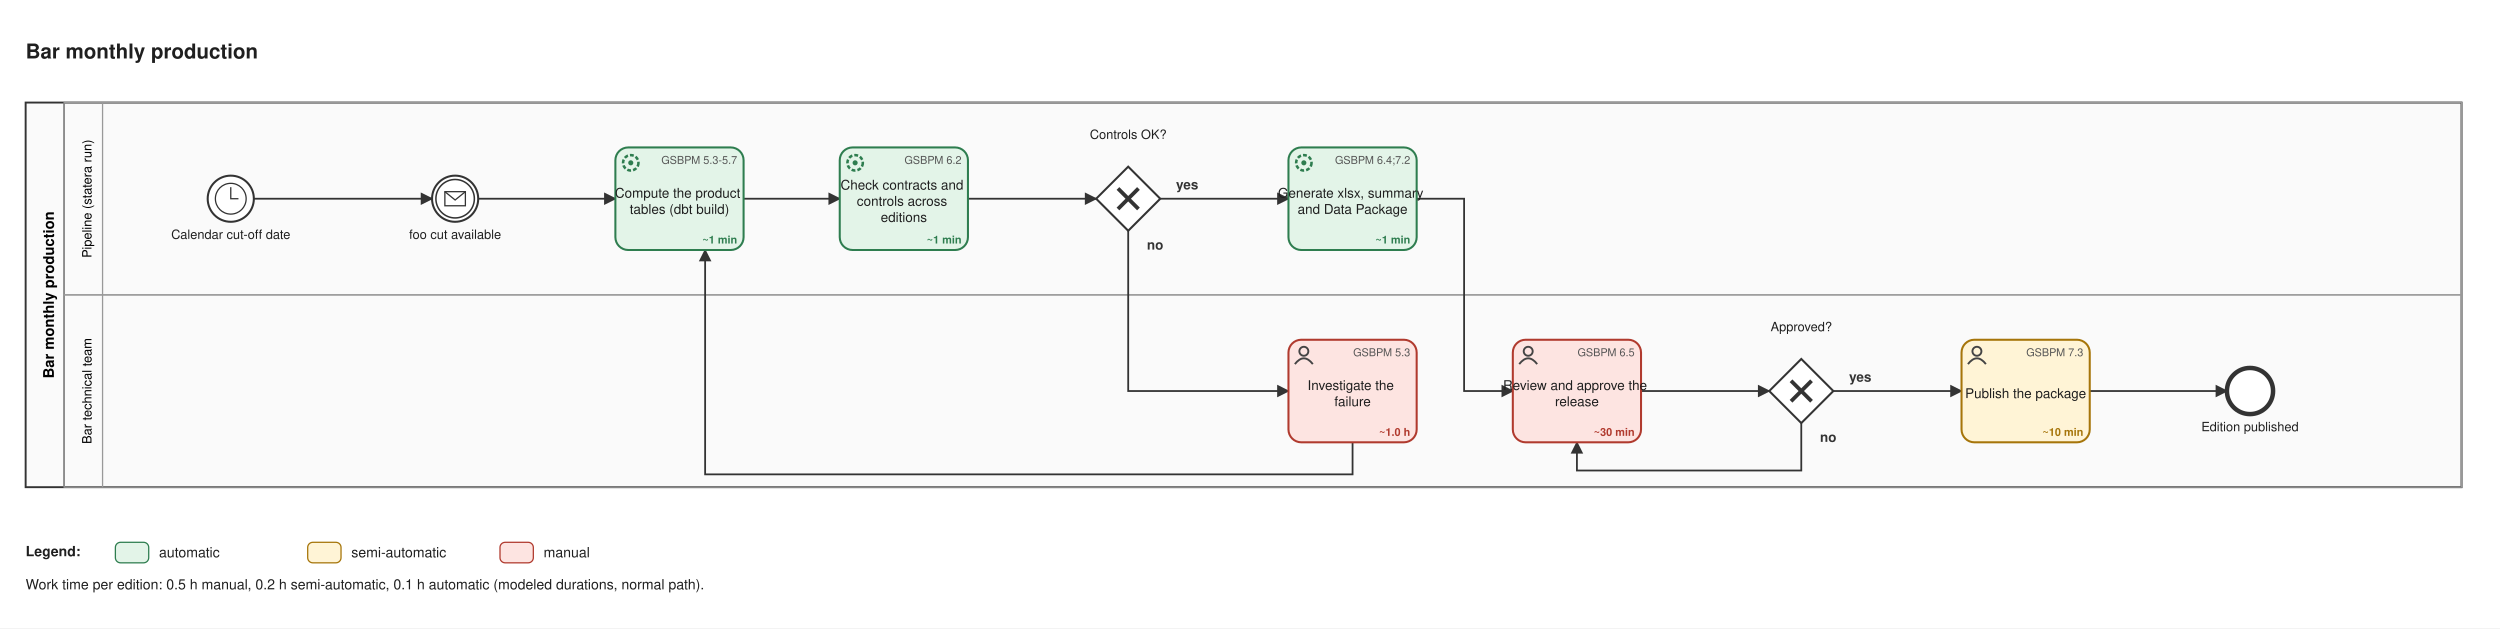
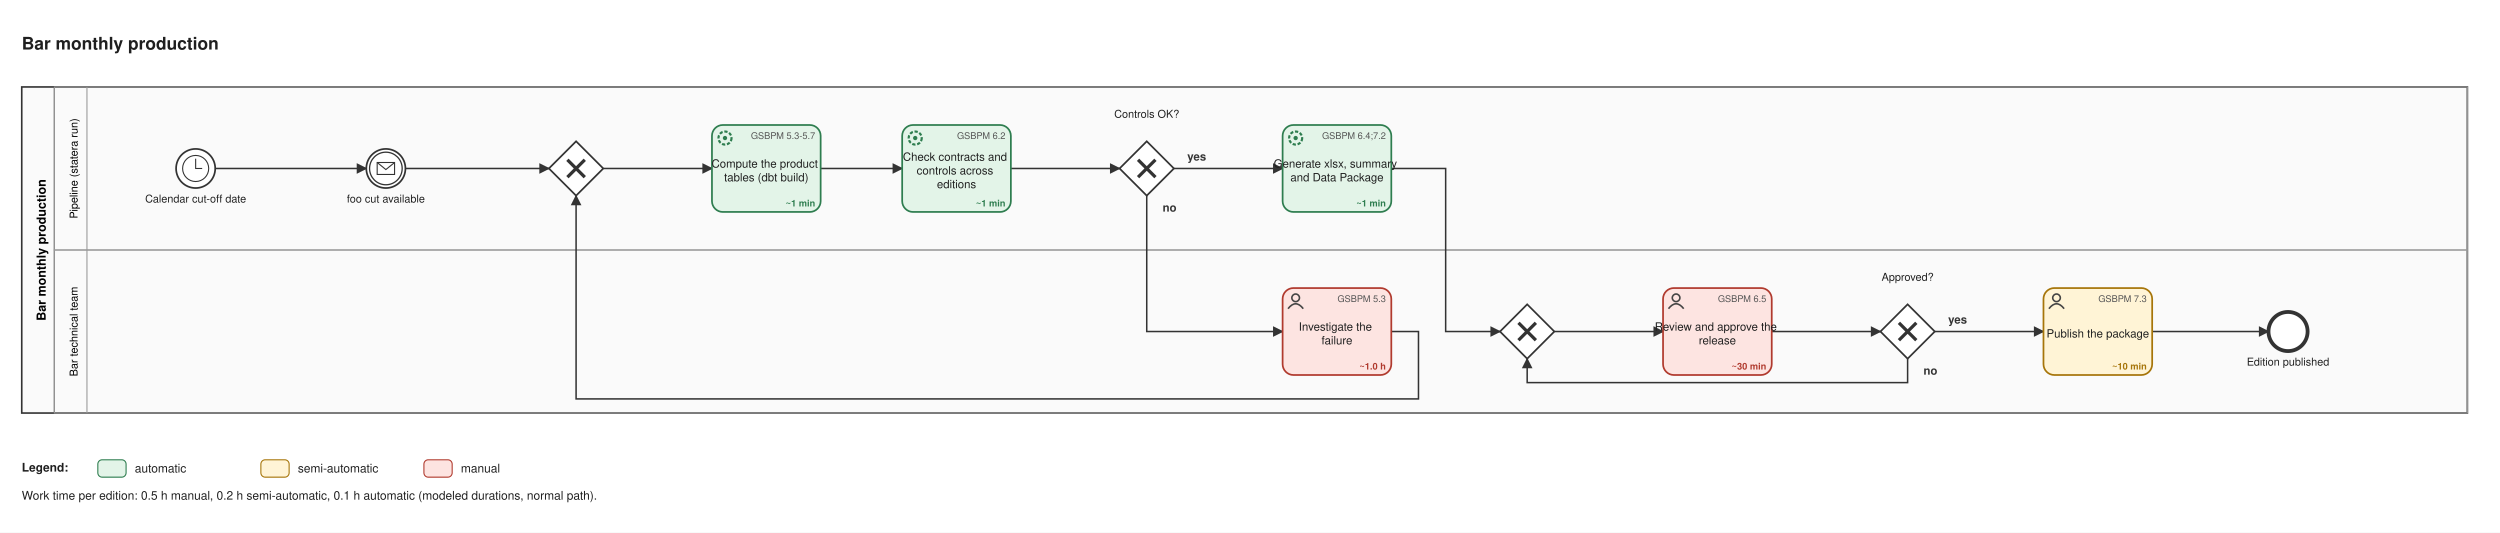
- <svg xmlns="http://www.w3.org/2000/svg" viewBox="0 0 1950 490" width="1950" height="490" role="img" aria-label="Bar monthly production">
+ <svg xmlns="http://www.w3.org/2000/svg" viewBox="0 0 2300 490" width="2300" height="490" role="img" aria-label="Bar monthly production">
  <defs>
    <marker id="arrow" viewBox="0 0 10 10" refX="9" refY="5" markerWidth="7" markerHeight="7" orient="auto-start-reverse">
      <path d="M0,0 L10,5 L0,10 z" fill="#333" />
    </marker>
    <marker id="arrow-data" viewBox="0 0 10 10" refX="9" refY="5" markerWidth="7" markerHeight="7" orient="auto-start-reverse">
      <path d="M0,0 L10,5 L0,10" fill="none" stroke="#666" />
    </marker>
  </defs>
  <rect width="100%" height="100%" fill="#FFFFFF" />
  <text font-family="Helvetica, Arial, sans-serif" font-size="16" font-weight="bold" fill="#1F1F1F" text-anchor="start" dominant-baseline="middle">
    <tspan x="20.0" y="40.0">Bar monthly production</tspan>
  </text>
-   <rect x="20.0" y="80.0" width="1900.0" height="300.0" fill="#FAFAFA" stroke="#333" stroke-width="1.5" />
+   <rect x="20.0" y="80.0" width="2250.0" height="300.0" fill="#FAFAFA" stroke="#333" stroke-width="1.5" />
  <line x1="50.0" y1="80.0" x2="50.0" y2="380.0" stroke="#333" />
  <text transform="translate(38.0,230.0) rotate(-90)" text-anchor="middle" dominant-baseline="middle" font-weight="bold" font-family="Helvetica, Arial, sans-serif" font-size="11.5">Bar monthly production</text>
-   <rect x="50.0" y="80.0" width="1870.0" height="150.0" fill="none" stroke="#999" />
+   <rect x="50.0" y="80.0" width="2220.0" height="150.0" fill="none" stroke="#999" />
  <line x1="80.0" y1="80.0" x2="80.0" y2="230.0" stroke="#999" />
  <text transform="translate(68.0,155.0) rotate(-90)" text-anchor="middle" dominant-baseline="middle" font-weight="normal" font-family="Helvetica, Arial, sans-serif" font-size="10">Pipeline (statera run)</text>
-   <rect x="50.0" y="230.0" width="1870.0" height="150.0" fill="none" stroke="#999" />
+   <rect x="50.0" y="230.0" width="2220.0" height="150.0" fill="none" stroke="#999" />
  <line x1="80.0" y1="230.0" x2="80.0" y2="380.0" stroke="#999" />
  <text transform="translate(68.0,305.0) rotate(-90)" text-anchor="middle" dominant-baseline="middle" font-weight="normal" font-family="Helvetica, Arial, sans-serif" font-size="10">Bar technical team</text>
  <path d="M198.0,155.0 L337.0,155.0" fill="none" stroke-width="1.4" stroke="#333" marker-end="url(#arrow)" />
-   <path d="M373.0,155.0 L480.0,155.0" fill="none" stroke-width="1.4" stroke="#333" marker-end="url(#arrow)" />
-   <path d="M580.0,155.0 L655.0,155.0" fill="none" stroke-width="1.4" stroke="#333" marker-end="url(#arrow)" />
-   <path d="M755.0,155.0 L855.0,155.0" fill="none" stroke-width="1.4" stroke="#333" marker-end="url(#arrow)" />
-   <path d="M905.0,155.0 L1005.0,155.0" fill="none" stroke-width="1.4" stroke="#333" marker-end="url(#arrow)" />
+   <path d="M373.0,155.0 L505.0,155.0" fill="none" stroke-width="1.4" stroke="#333" marker-end="url(#arrow)" />
+   <path d="M755.0,155.0 L830.0,155.0" fill="none" stroke-width="1.4" stroke="#333" marker-end="url(#arrow)" />
+   <path d="M930.0,155.0 L1030.0,155.0" fill="none" stroke-width="1.4" stroke="#333" marker-end="url(#arrow)" />
+   <path d="M1080.0,155.0 L1180.0,155.0" fill="none" stroke-width="1.4" stroke="#333" marker-end="url(#arrow)" />
  <text font-family="Helvetica, Arial, sans-serif" font-size="10.5" font-weight="bold" fill="#333" text-anchor="middle" dominant-baseline="middle">
-     <tspan x="926.0" y="144.0">yes</tspan>
+     <tspan x="1101.0" y="144.0">yes</tspan>
  </text>
-   <path d="M880.0,180.0 L880.0,305.0 L1005.0,305.0" fill="none" stroke-width="1.4" stroke="#333" marker-end="url(#arrow)" />
+   <path d="M1055.0,180.0 L1055.0,305.0 L1180.0,305.0" fill="none" stroke-width="1.4" stroke="#333" marker-end="url(#arrow)" />
  <text font-family="Helvetica, Arial, sans-serif" font-size="10.5" font-weight="bold" fill="#333" text-anchor="middle" dominant-baseline="middle">
-     <tspan x="901.0" y="191.0">no</tspan>
+     <tspan x="1076.0" y="191.0">no</tspan>
  </text>
-   <path d="M1055.0,345.0 L1055.0,370.0 L550.0,370.0 L550.0,195.0" fill="none" stroke-width="1.4" stroke="#333" marker-end="url(#arrow)" />
-   <path d="M1105.0,155.0 L1142.0,155.0 L1142.0,305.0 L1180.0,305.0" fill="none" stroke-width="1.4" stroke="#333" marker-end="url(#arrow)" />
-   <path d="M1280.0,305.0 L1380.0,305.0" fill="none" stroke-width="1.4" stroke="#333" marker-end="url(#arrow)" />
+   <path d="M1280.0,305.0 L1305.0,305.0 L1305.0,367.0 L530.0,367.0 L530.0,180.0" fill="none" stroke-width="1.4" stroke="#333" marker-end="url(#arrow)" />
+   <path d="M1280.0,155.0 L1330.0,155.0 L1330.0,305.0 L1380.0,305.0" fill="none" stroke-width="1.4" stroke="#333" marker-end="url(#arrow)" />
+   <path d="M1630.0,305.0 L1730.0,305.0" fill="none" stroke-width="1.4" stroke="#333" marker-end="url(#arrow)" />
+   <path d="M1780.0,305.0 L1880.0,305.0" fill="none" stroke-width="1.4" stroke="#333" marker-end="url(#arrow)" />
+   <text font-family="Helvetica, Arial, sans-serif" font-size="10.5" font-weight="bold" fill="#333" text-anchor="middle" dominant-baseline="middle">
+     <tspan x="1801.0" y="294.0">yes</tspan>
+   </text>
+   <path d="M1755.0,330.0 L1755.0,352.0 L1405.0,352.0 L1405.0,330.0" fill="none" stroke-width="1.4" stroke="#333" marker-end="url(#arrow)" />
+   <text font-family="Helvetica, Arial, sans-serif" font-size="10.5" font-weight="bold" fill="#333" text-anchor="middle" dominant-baseline="middle">
+     <tspan x="1776.0" y="341.0">no</tspan>
+   </text>
+   <path d="M1980.0,305.0 L2087.0,305.0" fill="none" stroke-width="1.4" stroke="#333" marker-end="url(#arrow)" />
+   <path d="M555.0,155.0 L655.0,155.0" fill="none" stroke-width="1.4" stroke="#333" marker-end="url(#arrow)" />
  <path d="M1430.0,305.0 L1530.0,305.0" fill="none" stroke-width="1.4" stroke="#333" marker-end="url(#arrow)" />
-   <text font-family="Helvetica, Arial, sans-serif" font-size="10.5" font-weight="bold" fill="#333" text-anchor="middle" dominant-baseline="middle">
-     <tspan x="1451.0" y="294.0">yes</tspan>
-   </text>
-   <path d="M1405.0,330.0 L1405.0,367.0 L1230.0,367.0 L1230.0,345.0" fill="none" stroke-width="1.4" stroke="#333" marker-end="url(#arrow)" />
-   <text font-family="Helvetica, Arial, sans-serif" font-size="10.5" font-weight="bold" fill="#333" text-anchor="middle" dominant-baseline="middle">
-     <tspan x="1426.0" y="341.0">no</tspan>
-   </text>
-   <path d="M1630.0,305.0 L1737.0,305.0" fill="none" stroke-width="1.4" stroke="#333" marker-end="url(#arrow)" />
  <circle cx="180.0" cy="155.0" r="18.0" fill="#FFF" stroke="#333" stroke-width="1.6" />
  <circle cx="180.0" cy="155.0" r="12.0" fill="none" stroke="#333" />
  <path d="M180.0,146.0 L180.0,155.0 L186.0,155.0" stroke="#333" fill="none" />
  <text font-family="Helvetica, Arial, sans-serif" font-size="10" font-weight="normal" fill="#1F1F1F" text-anchor="middle" dominant-baseline="middle">
    <tspan x="180.0" y="183.0">Calendar cut-off date</tspan>
  </text>
  <circle cx="355.0" cy="155.0" r="18.0" fill="#FFF" stroke="#333" stroke-width="1.6" />
  <circle cx="355.0" cy="155.0" r="15.0" fill="none" stroke="#333" stroke-width="1.2" />
  <rect x="347.0" y="149.5" width="16" height="11" fill="none" stroke="#333" />
  <path d="M347.0,149.5 L355.0,156.0 L363.0,149.5" fill="none" stroke="#333" />
  <text font-family="Helvetica, Arial, sans-serif" font-size="10" font-weight="normal" fill="#1F1F1F" text-anchor="middle" dominant-baseline="middle">
    <tspan x="355.0" y="183.0">foo cut available</tspan>
  </text>
-   <rect x="480.0" y="115.0" width="100.0" height="80.0" rx="10" fill="#E3F4E8" stroke="#2E7D4F" stroke-width="1.6" />
-   <circle cx="492.0" cy="127.0" r="6" fill="none" stroke="#2E7D4F" stroke-width="2" stroke-dasharray="3 1.6" />
-   <circle cx="492.0" cy="127.0" r="2" fill="#2E7D4F" />
-   <text font-family="Helvetica, Arial, sans-serif" font-size="10.5" font-weight="normal" fill="#1F1F1F" text-anchor="middle" dominant-baseline="middle">
-     <tspan x="530.0" y="150.7">Compute the product</tspan>
-     <tspan x="530.0" y="163.3">tables (dbt build)</tspan>
-   </text>
-   <text font-family="Helvetica, Arial, sans-serif" font-size="8.5" font-weight="normal" fill="#555" text-anchor="end" dominant-baseline="middle">
-     <tspan x="575.0" y="125.0">GSBPM 5.3-5.7</tspan>
-   </text>
-   <text font-family="Helvetica, Arial, sans-serif" font-size="8.5" font-weight="bold" fill="#2E7D4F" text-anchor="end" dominant-baseline="middle">
-     <tspan x="575.0" y="187.0">~1 min</tspan>
-   </text>
+   <polygon points="530.0,130.0 555.0,155.0 530.0,180.0 505.0,155.0" fill="#FFF" stroke="#333" stroke-width="1.6" />
+   <path d="M522.0,147.0 L538.0,163.0 M538.0,147.0 L522.0,163.0" stroke="#333" stroke-width="3" />
  <rect x="655.0" y="115.0" width="100.0" height="80.0" rx="10" fill="#E3F4E8" stroke="#2E7D4F" stroke-width="1.6" />
  <circle cx="667.0" cy="127.0" r="6" fill="none" stroke="#2E7D4F" stroke-width="2" stroke-dasharray="3 1.6" />
  <circle cx="667.0" cy="127.0" r="2" fill="#2E7D4F" />
  <text font-family="Helvetica, Arial, sans-serif" font-size="10.5" font-weight="normal" fill="#1F1F1F" text-anchor="middle" dominant-baseline="middle">
-     <tspan x="705.0" y="144.4">Check contracts and</tspan>
-     <tspan x="705.0" y="157.0">controls across</tspan>
-     <tspan x="705.0" y="169.6">editions</tspan>
+     <tspan x="705.0" y="150.7">Compute the product</tspan>
+     <tspan x="705.0" y="163.3">tables (dbt build)</tspan>
  </text>
  <text font-family="Helvetica, Arial, sans-serif" font-size="8.5" font-weight="normal" fill="#555" text-anchor="end" dominant-baseline="middle">
-     <tspan x="750.0" y="125.0">GSBPM 6.2</tspan>
+     <tspan x="750.0" y="125.0">GSBPM 5.3-5.7</tspan>
  </text>
  <text font-family="Helvetica, Arial, sans-serif" font-size="8.5" font-weight="bold" fill="#2E7D4F" text-anchor="end" dominant-baseline="middle">
    <tspan x="750.0" y="187.0">~1 min</tspan>
  </text>
-   <polygon points="880.0,130.0 905.0,155.0 880.0,180.0 855.0,155.0" fill="#FFF" stroke="#333" stroke-width="1.6" />
-   <path d="M872.0,147.0 L888.0,163.0 M888.0,147.0 L872.0,163.0" stroke="#333" stroke-width="3" />
-   <text font-family="Helvetica, Arial, sans-serif" font-size="10" font-weight="normal" fill="#1F1F1F" text-anchor="middle" dominant-baseline="middle">
-     <tspan x="880.0" y="105.0">Controls OK?</tspan>
-   </text>
-   <rect x="1005.0" y="115.0" width="100.0" height="80.0" rx="10" fill="#E3F4E8" stroke="#2E7D4F" stroke-width="1.6" />
-   <circle cx="1017.0" cy="127.0" r="6" fill="none" stroke="#2E7D4F" stroke-width="2" stroke-dasharray="3 1.6" />
-   <circle cx="1017.0" cy="127.0" r="2" fill="#2E7D4F" />
+   <rect x="830.0" y="115.0" width="100.0" height="80.0" rx="10" fill="#E3F4E8" stroke="#2E7D4F" stroke-width="1.6" />
+   <circle cx="842.0" cy="127.0" r="6" fill="none" stroke="#2E7D4F" stroke-width="2" stroke-dasharray="3 1.6" />
+   <circle cx="842.0" cy="127.0" r="2" fill="#2E7D4F" />
  <text font-family="Helvetica, Arial, sans-serif" font-size="10.5" font-weight="normal" fill="#1F1F1F" text-anchor="middle" dominant-baseline="middle">
-     <tspan x="1055.0" y="150.7">Generate xlsx, summary</tspan>
-     <tspan x="1055.0" y="163.3">and Data Package</tspan>
+     <tspan x="880.0" y="144.4">Check contracts and</tspan>
+     <tspan x="880.0" y="157.0">controls across</tspan>
+     <tspan x="880.0" y="169.6">editions</tspan>
  </text>
  <text font-family="Helvetica, Arial, sans-serif" font-size="8.5" font-weight="normal" fill="#555" text-anchor="end" dominant-baseline="middle">
-     <tspan x="1100.0" y="125.0">GSBPM 6.4;7.2</tspan>
+     <tspan x="925.0" y="125.0">GSBPM 6.2</tspan>
  </text>
  <text font-family="Helvetica, Arial, sans-serif" font-size="8.5" font-weight="bold" fill="#2E7D4F" text-anchor="end" dominant-baseline="middle">
-     <tspan x="1100.0" y="187.0">~1 min</tspan>
+     <tspan x="925.0" y="187.0">~1 min</tspan>
  </text>
-   <rect x="1005.0" y="265.0" width="100.0" height="80.0" rx="10" fill="#FDE4E1" stroke="#B03A2E" stroke-width="1.6" />
-   <circle cx="1017.0" cy="274.0" r="3.5" fill="none" stroke="#444" stroke-width="1.5" />
-   <path d="M1010.0,284.0 q7,-9 14,0" fill="none" stroke="#444" stroke-width="1.5" />
+   <polygon points="1055.0,130.0 1080.0,155.0 1055.0,180.0 1030.0,155.0" fill="#FFF" stroke="#333" stroke-width="1.6" />
+   <path d="M1047.0,147.0 L1063.0,163.0 M1063.0,147.0 L1047.0,163.0" stroke="#333" stroke-width="3" />
+   <text font-family="Helvetica, Arial, sans-serif" font-size="10" font-weight="normal" fill="#1F1F1F" text-anchor="middle" dominant-baseline="middle">
+     <tspan x="1055.0" y="105.0">Controls OK?</tspan>
+   </text>
+   <rect x="1180.0" y="115.0" width="100.0" height="80.0" rx="10" fill="#E3F4E8" stroke="#2E7D4F" stroke-width="1.6" />
+   <circle cx="1192.0" cy="127.0" r="6" fill="none" stroke="#2E7D4F" stroke-width="2" stroke-dasharray="3 1.6" />
+   <circle cx="1192.0" cy="127.0" r="2" fill="#2E7D4F" />
  <text font-family="Helvetica, Arial, sans-serif" font-size="10.5" font-weight="normal" fill="#1F1F1F" text-anchor="middle" dominant-baseline="middle">
-     <tspan x="1055.0" y="300.7">Investigate the</tspan>
-     <tspan x="1055.0" y="313.3">failure</tspan>
+     <tspan x="1230.0" y="150.7">Generate xlsx, summary</tspan>
+     <tspan x="1230.0" y="163.3">and Data Package</tspan>
  </text>
  <text font-family="Helvetica, Arial, sans-serif" font-size="8.5" font-weight="normal" fill="#555" text-anchor="end" dominant-baseline="middle">
-     <tspan x="1100.0" y="275.0">GSBPM 5.3</tspan>
+     <tspan x="1275.0" y="125.0">GSBPM 6.4;7.2</tspan>
  </text>
-   <text font-family="Helvetica, Arial, sans-serif" font-size="8.5" font-weight="bold" fill="#B03A2E" text-anchor="end" dominant-baseline="middle">
-     <tspan x="1100.0" y="337.0">~1.0 h</tspan>
+   <text font-family="Helvetica, Arial, sans-serif" font-size="8.5" font-weight="bold" fill="#2E7D4F" text-anchor="end" dominant-baseline="middle">
+     <tspan x="1275.0" y="187.0">~1 min</tspan>
  </text>
  <rect x="1180.0" y="265.0" width="100.0" height="80.0" rx="10" fill="#FDE4E1" stroke="#B03A2E" stroke-width="1.6" />
  <circle cx="1192.0" cy="274.0" r="3.5" fill="none" stroke="#444" stroke-width="1.5" />
  <path d="M1185.0,284.0 q7,-9 14,0" fill="none" stroke="#444" stroke-width="1.5" />
  <text font-family="Helvetica, Arial, sans-serif" font-size="10.5" font-weight="normal" fill="#1F1F1F" text-anchor="middle" dominant-baseline="middle">
-     <tspan x="1230.0" y="300.7">Review and approve the</tspan>
-     <tspan x="1230.0" y="313.3">release</tspan>
+     <tspan x="1230.0" y="300.7">Investigate the</tspan>
+     <tspan x="1230.0" y="313.3">failure</tspan>
  </text>
  <text font-family="Helvetica, Arial, sans-serif" font-size="8.5" font-weight="normal" fill="#555" text-anchor="end" dominant-baseline="middle">
-     <tspan x="1275.0" y="275.0">GSBPM 6.5</tspan>
+     <tspan x="1275.0" y="275.0">GSBPM 5.3</tspan>
  </text>
  <text font-family="Helvetica, Arial, sans-serif" font-size="8.5" font-weight="bold" fill="#B03A2E" text-anchor="end" dominant-baseline="middle">
-     <tspan x="1275.0" y="337.0">~30 min</tspan>
+     <tspan x="1275.0" y="337.0">~1.0 h</tspan>
  </text>
  <polygon points="1405.0,280.0 1430.0,305.0 1405.0,330.0 1380.0,305.0" fill="#FFF" stroke="#333" stroke-width="1.6" />
  <path d="M1397.0,297.0 L1413.0,313.0 M1413.0,297.0 L1397.0,313.0" stroke="#333" stroke-width="3" />
-   <text font-family="Helvetica, Arial, sans-serif" font-size="10" font-weight="normal" fill="#1F1F1F" text-anchor="middle" dominant-baseline="middle">
-     <tspan x="1405.0" y="255.0">Approved?</tspan>
-   </text>
-   <rect x="1530.0" y="265.0" width="100.0" height="80.0" rx="10" fill="#FFF4D6" stroke="#A6750A" stroke-width="1.6" />
+   <rect x="1530.0" y="265.0" width="100.0" height="80.0" rx="10" fill="#FDE4E1" stroke="#B03A2E" stroke-width="1.6" />
  <circle cx="1542.0" cy="274.0" r="3.5" fill="none" stroke="#444" stroke-width="1.5" />
  <path d="M1535.0,284.0 q7,-9 14,0" fill="none" stroke="#444" stroke-width="1.5" />
  <text font-family="Helvetica, Arial, sans-serif" font-size="10.5" font-weight="normal" fill="#1F1F1F" text-anchor="middle" dominant-baseline="middle">
-     <tspan x="1580.0" y="307.0">Publish the package</tspan>
+     <tspan x="1580.0" y="300.7">Review and approve the</tspan>
+     <tspan x="1580.0" y="313.3">release</tspan>
  </text>
  <text font-family="Helvetica, Arial, sans-serif" font-size="8.5" font-weight="normal" fill="#555" text-anchor="end" dominant-baseline="middle">
-     <tspan x="1625.0" y="275.0">GSBPM 7.3</tspan>
+     <tspan x="1625.0" y="275.0">GSBPM 6.5</tspan>
+   </text>
+   <text font-family="Helvetica, Arial, sans-serif" font-size="8.5" font-weight="bold" fill="#B03A2E" text-anchor="end" dominant-baseline="middle">
+     <tspan x="1625.0" y="337.0">~30 min</tspan>
+   </text>
+   <polygon points="1755.0,280.0 1780.0,305.0 1755.0,330.0 1730.0,305.0" fill="#FFF" stroke="#333" stroke-width="1.6" />
+   <path d="M1747.0,297.0 L1763.0,313.0 M1763.0,297.0 L1747.0,313.0" stroke="#333" stroke-width="3" />
+   <text font-family="Helvetica, Arial, sans-serif" font-size="10" font-weight="normal" fill="#1F1F1F" text-anchor="middle" dominant-baseline="middle">
+     <tspan x="1755.0" y="255.0">Approved?</tspan>
+   </text>
+   <rect x="1880.0" y="265.0" width="100.0" height="80.0" rx="10" fill="#FFF4D6" stroke="#A6750A" stroke-width="1.6" />
+   <circle cx="1892.0" cy="274.0" r="3.5" fill="none" stroke="#444" stroke-width="1.5" />
+   <path d="M1885.0,284.0 q7,-9 14,0" fill="none" stroke="#444" stroke-width="1.5" />
+   <text font-family="Helvetica, Arial, sans-serif" font-size="10.5" font-weight="normal" fill="#1F1F1F" text-anchor="middle" dominant-baseline="middle">
+     <tspan x="1930.0" y="307.0">Publish the package</tspan>
+   </text>
+   <text font-family="Helvetica, Arial, sans-serif" font-size="8.5" font-weight="normal" fill="#555" text-anchor="end" dominant-baseline="middle">
+     <tspan x="1975.0" y="275.0">GSBPM 7.3</tspan>
  </text>
  <text font-family="Helvetica, Arial, sans-serif" font-size="8.5" font-weight="bold" fill="#A6750A" text-anchor="end" dominant-baseline="middle">
-     <tspan x="1625.0" y="337.0">~10 min</tspan>
+     <tspan x="1975.0" y="337.0">~10 min</tspan>
  </text>
-   <circle cx="1755.0" cy="305.0" r="18.0" fill="#FFF" stroke="#333" stroke-width="3.5" />
+   <circle cx="2105.0" cy="305.0" r="18.0" fill="#FFF" stroke="#333" stroke-width="3.5" />
  <text font-family="Helvetica, Arial, sans-serif" font-size="10" font-weight="normal" fill="#1F1F1F" text-anchor="middle" dominant-baseline="middle">
-     <tspan x="1755.0" y="333.0">Edition published</tspan>
+     <tspan x="2105.0" y="333.0">Edition published</tspan>
  </text>
  <text font-family="Helvetica, Arial, sans-serif" font-size="11" font-weight="bold" fill="#1F1F1F" text-anchor="start" dominant-baseline="middle">
    <tspan x="20.0" y="430.0">Legend:</tspan>
  </text>
  <rect x="90" y="423.0" width="26" height="16" rx="4" fill="#E3F4E8" stroke="#2E7D4F" />
  <text font-family="Helvetica, Arial, sans-serif" font-size="11" font-weight="normal" fill="#1F1F1F" text-anchor="start" dominant-baseline="middle">
    <tspan x="124.0" y="431.0">automatic</tspan>
  </text>
  <rect x="240" y="423.0" width="26" height="16" rx="4" fill="#FFF4D6" stroke="#A6750A" />
  <text font-family="Helvetica, Arial, sans-serif" font-size="11" font-weight="normal" fill="#1F1F1F" text-anchor="start" dominant-baseline="middle">
    <tspan x="274.0" y="431.0">semi-automatic</tspan>
  </text>
  <rect x="390" y="423.0" width="26" height="16" rx="4" fill="#FDE4E1" stroke="#B03A2E" />
  <text font-family="Helvetica, Arial, sans-serif" font-size="11" font-weight="normal" fill="#1F1F1F" text-anchor="start" dominant-baseline="middle">
    <tspan x="424.0" y="431.0">manual</tspan>
  </text>
  <text font-family="Helvetica, Arial, sans-serif" font-size="11" font-weight="normal" fill="#1F1F1F" text-anchor="start" dominant-baseline="middle">
    <tspan x="20.0" y="456.0">Work time per edition: 0.5 h manual, 0.2 h semi-automatic, 0.1 h automatic (modeled durations, normal path).</tspan>
  </text>
</svg>
